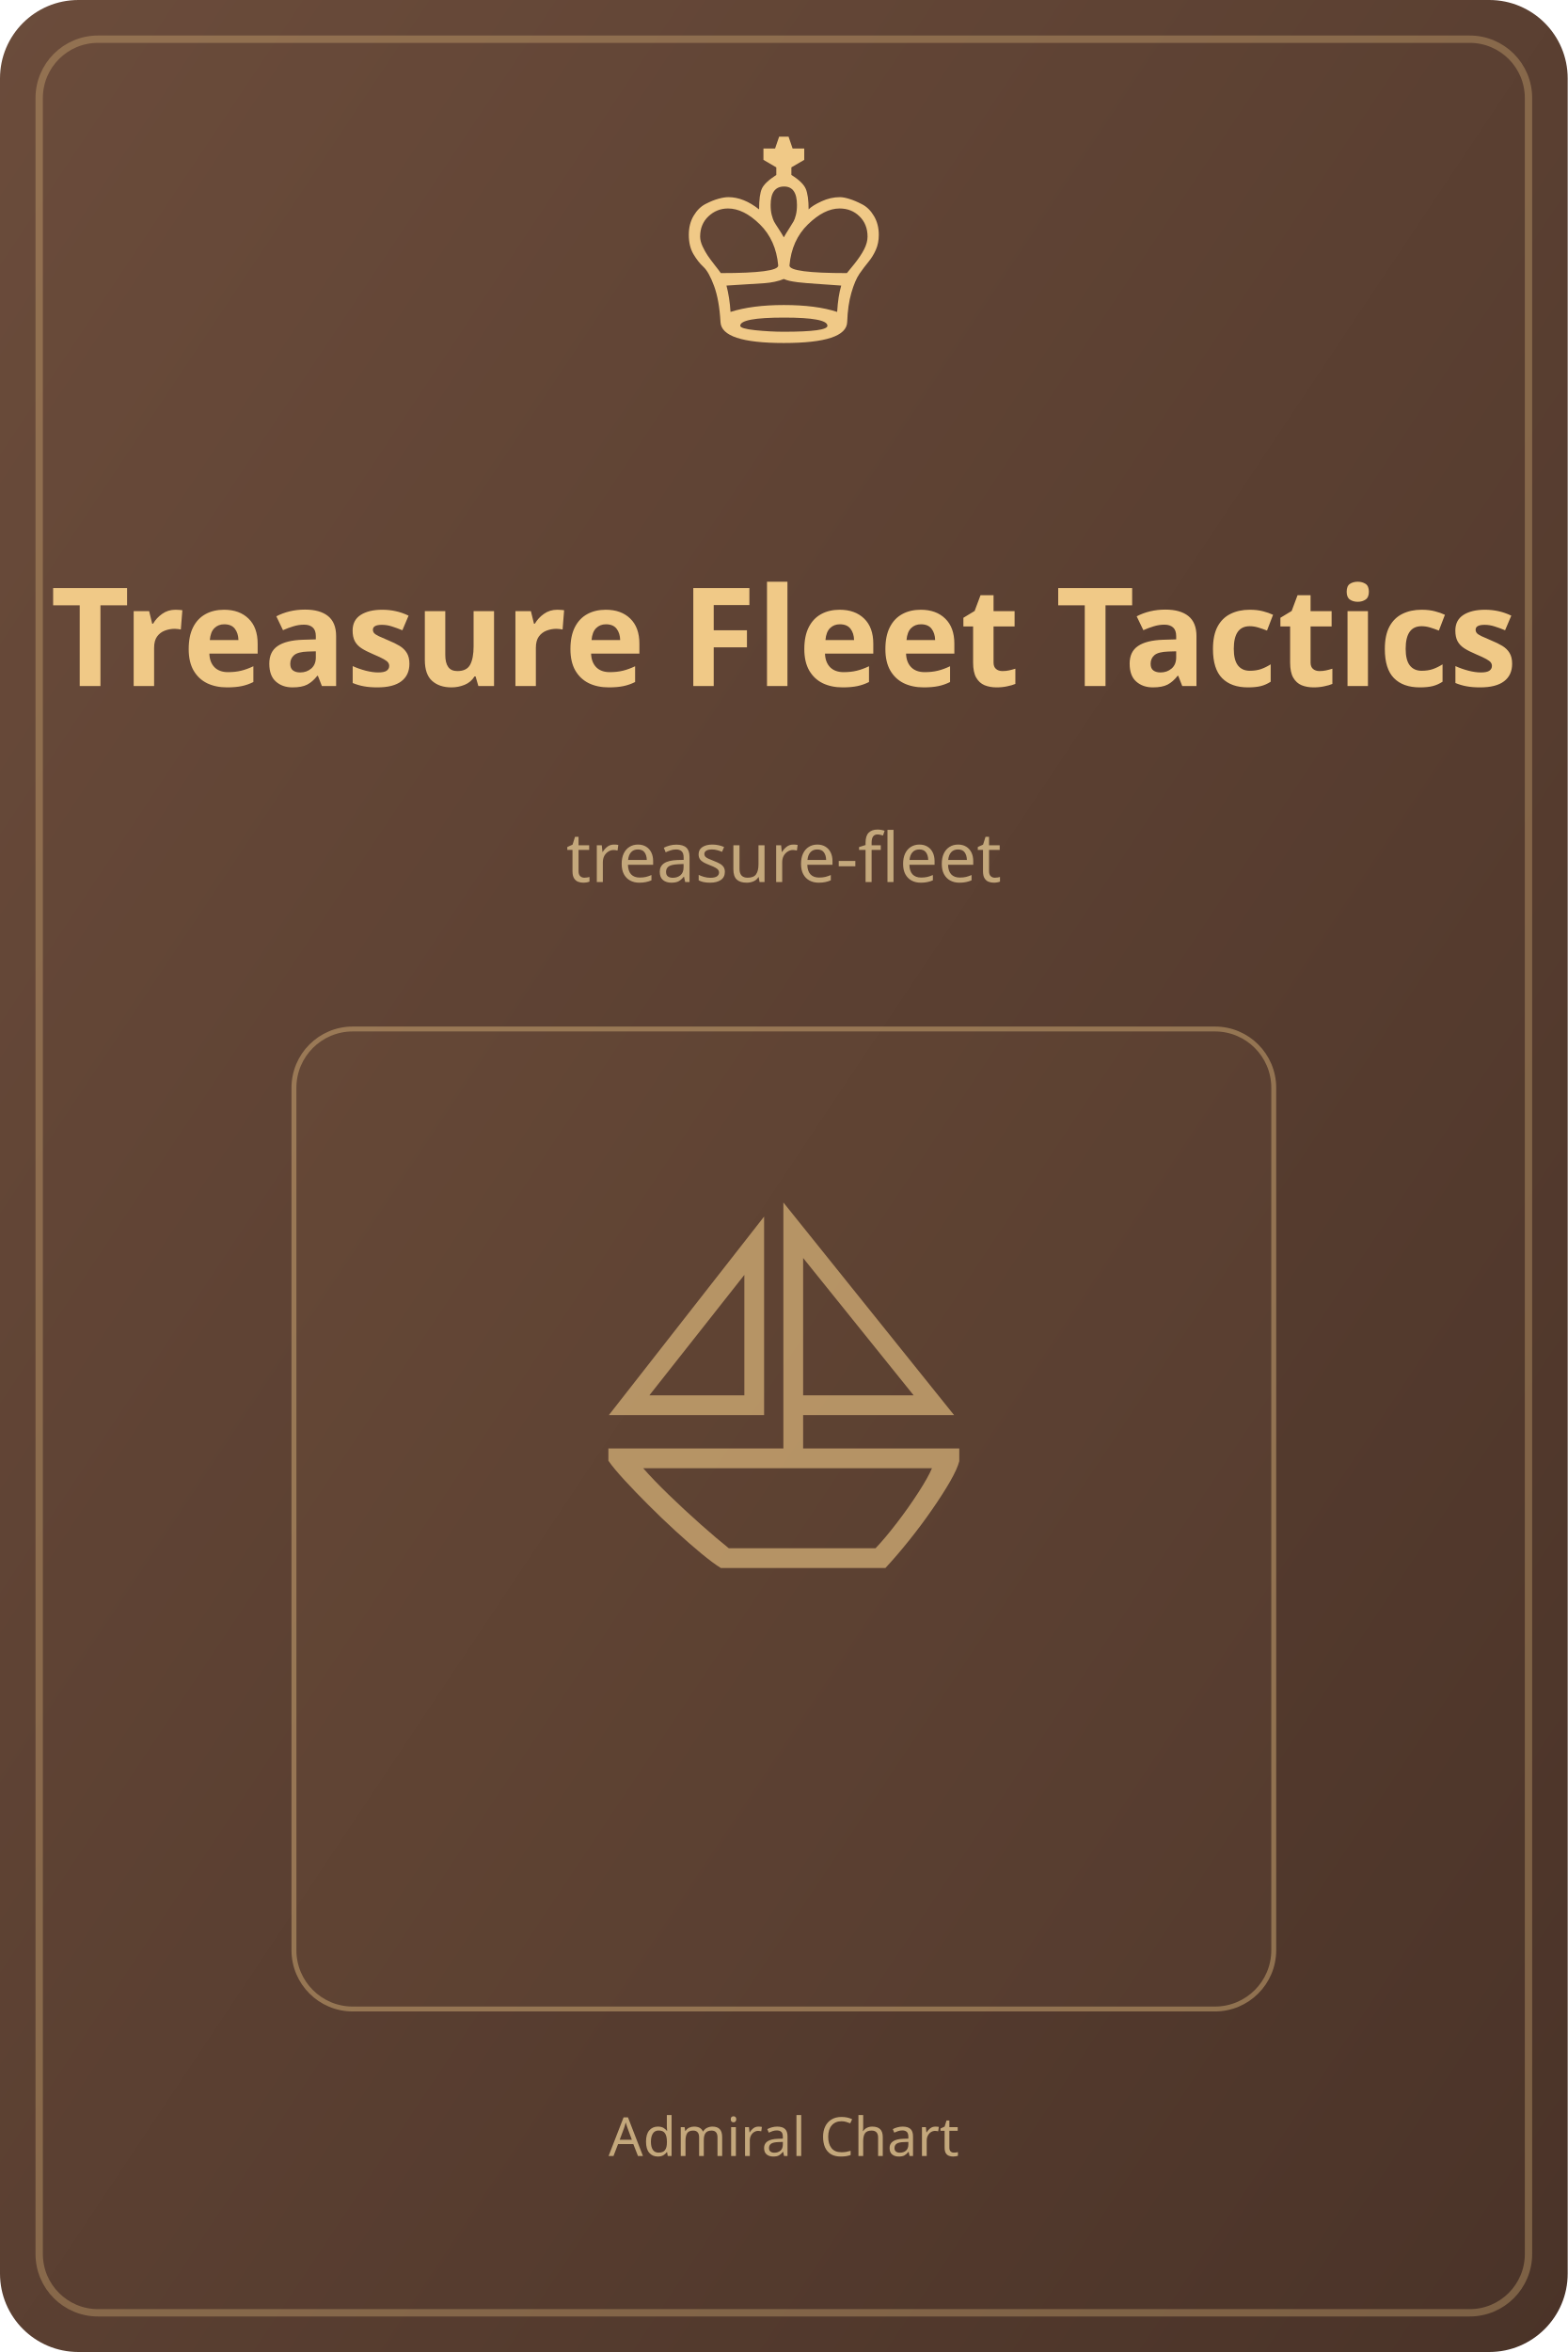
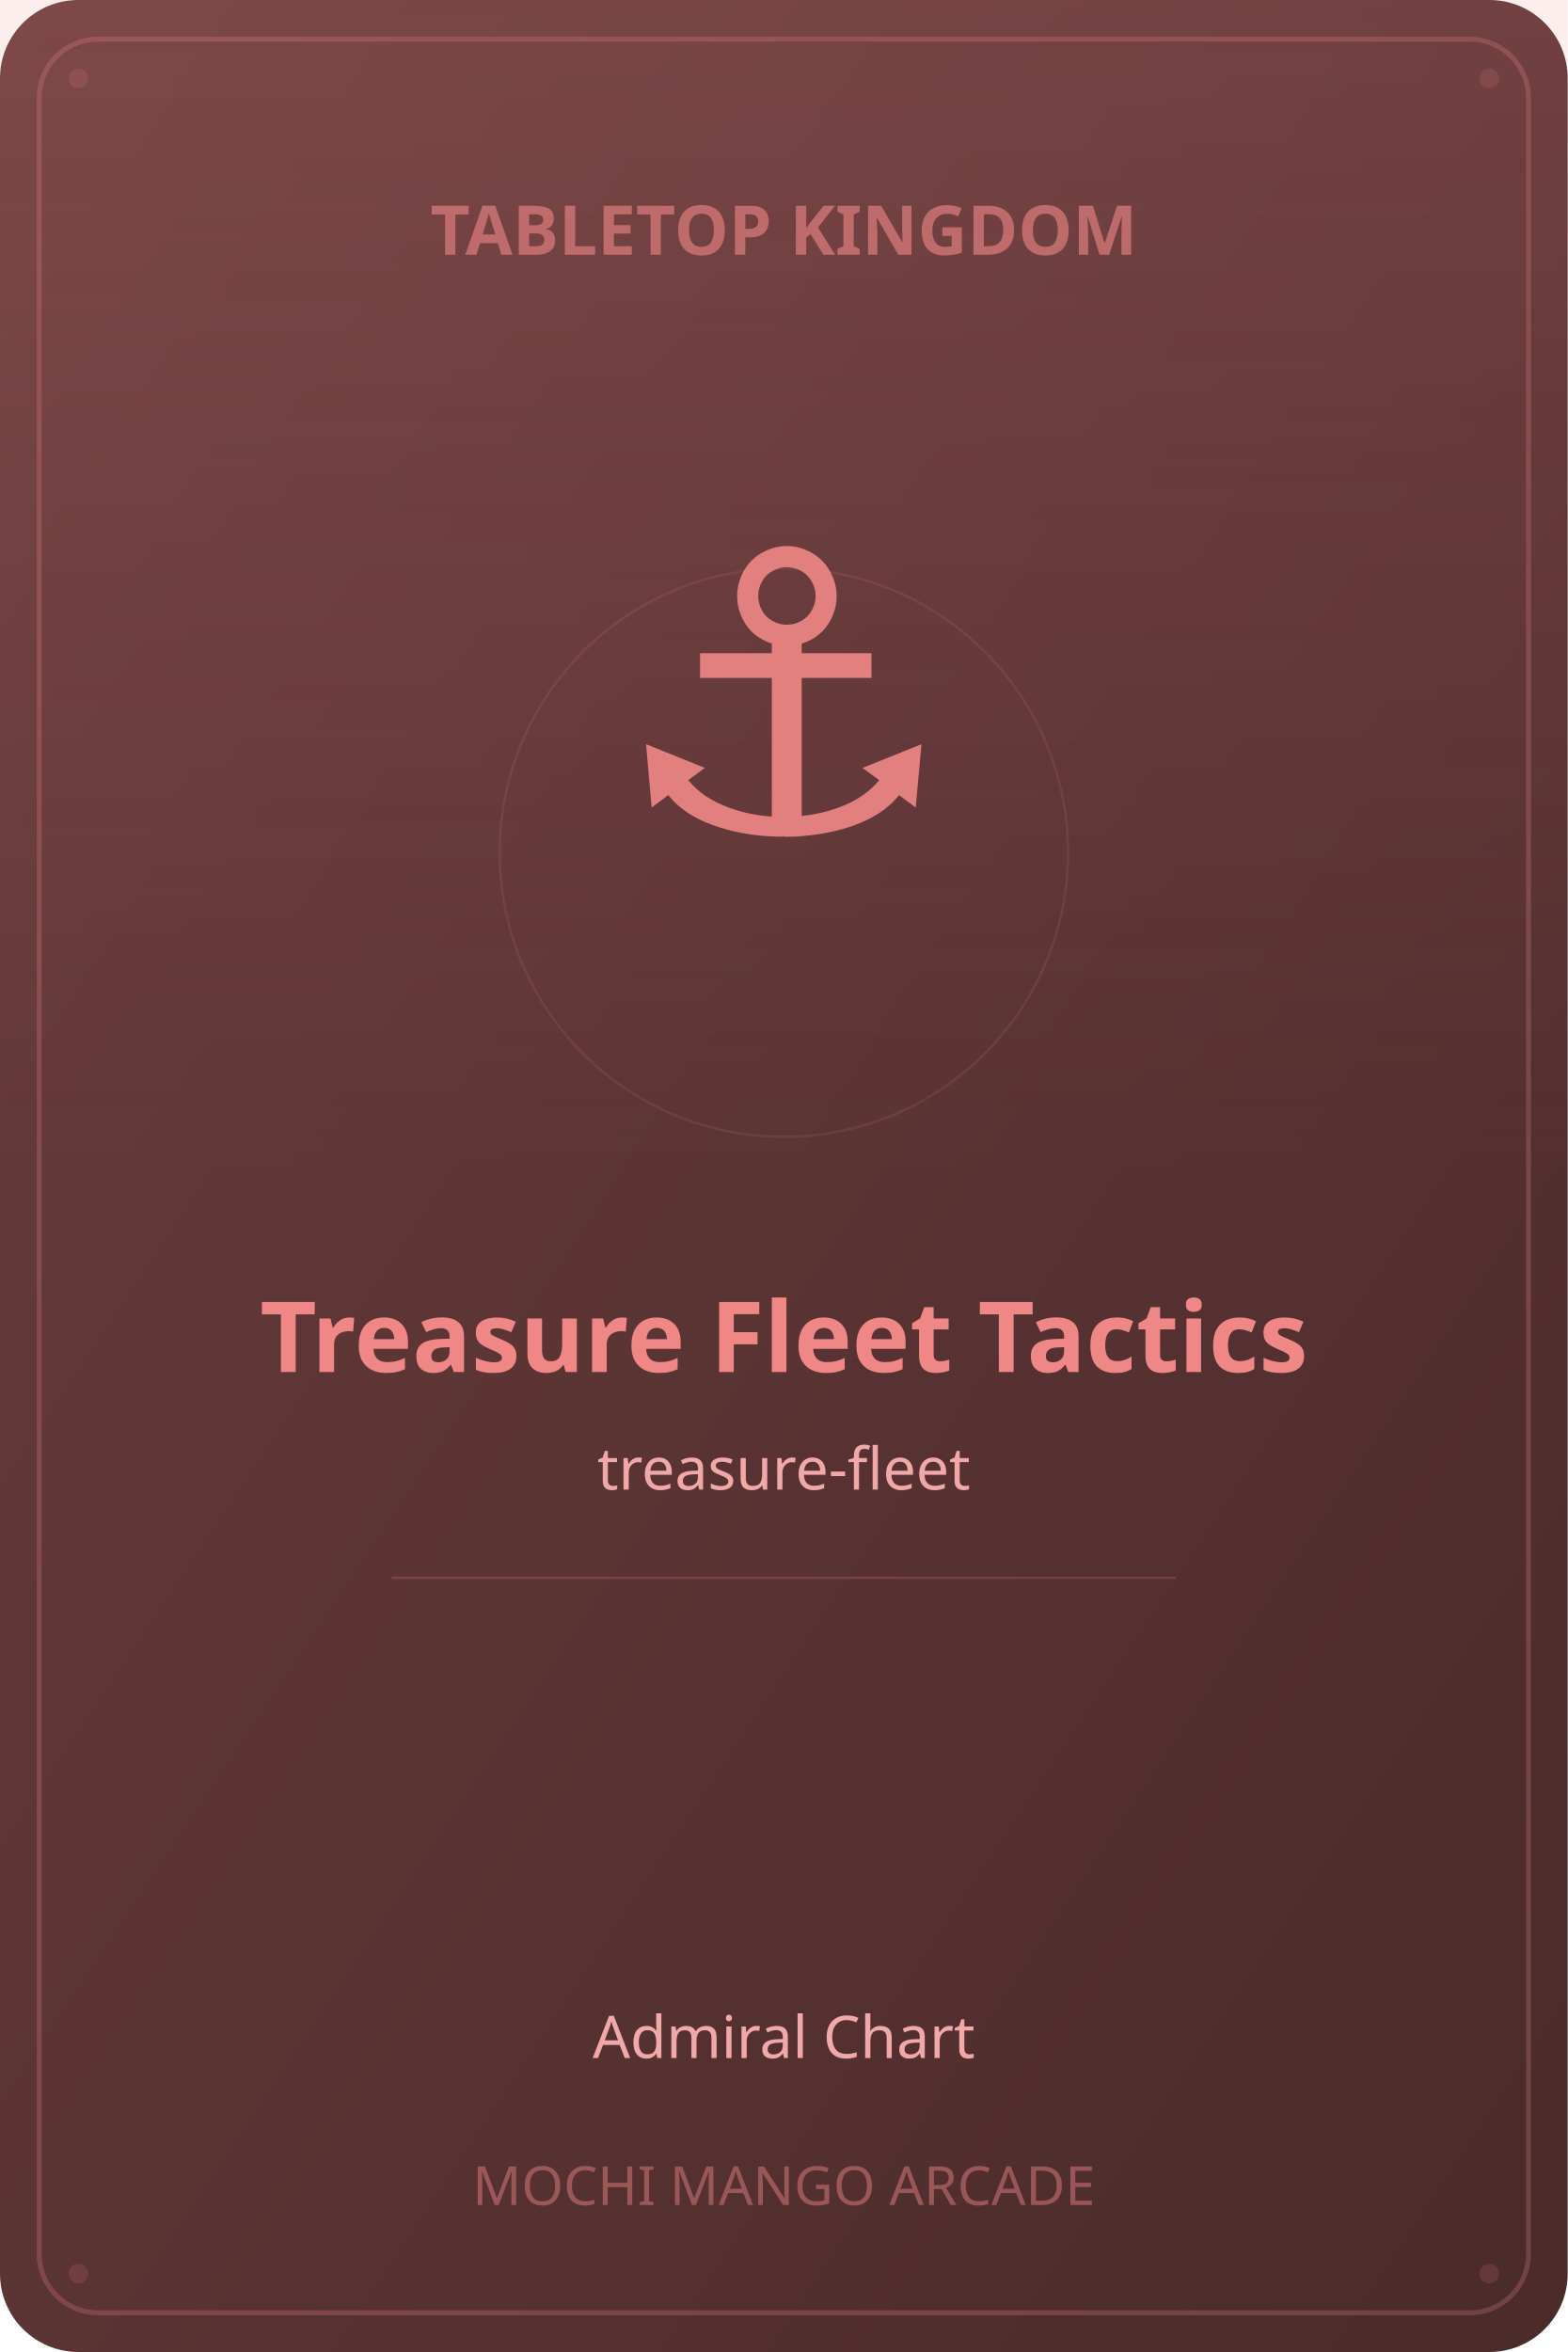
<svg xmlns="http://www.w3.org/2000/svg" viewBox="0 0 320 480">
  <defs>
    <linearGradient id="bg" x1="0" y1="0" x2="1" y2="1">
-       <stop offset="0%" stop-color="#6b4c3b" />
-       <stop offset="100%" stop-color="#4a3328" />
+       <stop offset="0%" stop-color="#6b3d3d" />
+       <stop offset="100%" stop-color="#4a2a2a" />
+     </linearGradient>
+     <linearGradient id="glow" x1=".5" y1="0" x2=".5" y2="1">
+       <stop offset="0%" stop-color="#f08787" stop-opacity=".15" />
+       <stop offset="100%" stop-color="#f08787" stop-opacity="0" />
    </linearGradient>
  </defs>
  <rect width="320" height="480" rx="16" fill="url(#bg)" />
-   <rect x="8" y="8" width="304" height="464" rx="12" fill="none" stroke="#f0c987" stroke-width="1.5" opacity=".3" />
-   <text x="160" y="70" text-anchor="middle" fill="#f0c987" font-size="64" font-family="serif">♔</text>
-   <text x="160" y="140" text-anchor="middle" fill="#f0c987" font-size="28" font-weight="bold" font-family="Outfit,sans-serif">Treasure Fleet Tactics</text>
-   <text x="160" y="180" text-anchor="middle" fill="#c4a87c" font-size="14" font-family="Outfit,sans-serif">treasure-fleet</text>
-   <rect x="60" y="210" width="200" height="200" rx="12" fill="rgba(240,201,135,.08)" stroke="#f0c987" stroke-width="1" opacity=".4" />
-   <text x="160" y="320" text-anchor="middle" fill="#f0c987" font-size="96" font-family="serif" opacity=".6">⛵</text>
-   <text x="160" y="440" text-anchor="middle" fill="#c4a87c" font-size="11" font-family="Outfit,sans-serif">Admiral Chart</text>
+   <rect x="8" y="8" width="304" height="464" rx="12" fill="none" stroke="#f08787" stroke-width="1" opacity=".25" />
+   <rect x="0" y="0" width="320" height="240" fill="url(#glow)" />
+   <text x="160" y="52" text-anchor="middle" fill="#f08787" font-size="14" font-weight="600" font-family="Outfit,sans-serif" opacity=".6">TABLETOP KINGDOM</text>
+   <g transform="translate(160,170)">
+     <text y="0" text-anchor="middle" fill="#f08787" font-size="80" font-family="serif" opacity=".9">⚓</text>
+     <circle cx="0" cy="4" r="58" fill="none" stroke="#f08787" stroke-width=".5" opacity=".12" />
+   </g>
+   <text x="160" y="280" text-anchor="middle" fill="#f08787" font-size="20" font-weight="700" font-family="Fredoka,Outfit,sans-serif">Treasure Fleet Tactics</text>
+   <text x="160" y="304" text-anchor="middle" fill="#f0a8a8" font-size="12" font-family="Outfit,sans-serif" text-transform="uppercase">treasure-fleet</text>
+   <line x1="80" y1="322" x2="240" y2="322" stroke="#f08787" stroke-width=".5" opacity=".2" />
+   <text x="160" y="420" text-anchor="middle" fill="#f0a8a8" font-size="12" font-family="Outfit,sans-serif">Admiral Chart</text>
+   <text x="160" y="450" text-anchor="middle" fill="#f08787" font-size="11" font-family="Outfit,sans-serif" opacity=".45">MOCHI MANGO ARCADE</text>
+   <circle cx="16" cy="16" r="2" fill="#f08787" opacity=".15" />
+   <circle cx="304" cy="16" r="2" fill="#f08787" opacity=".15" />
+   <circle cx="16" cy="464" r="2" fill="#f08787" opacity=".15" />
+   <circle cx="304" cy="464" r="2" fill="#f08787" opacity=".15" />
</svg>
